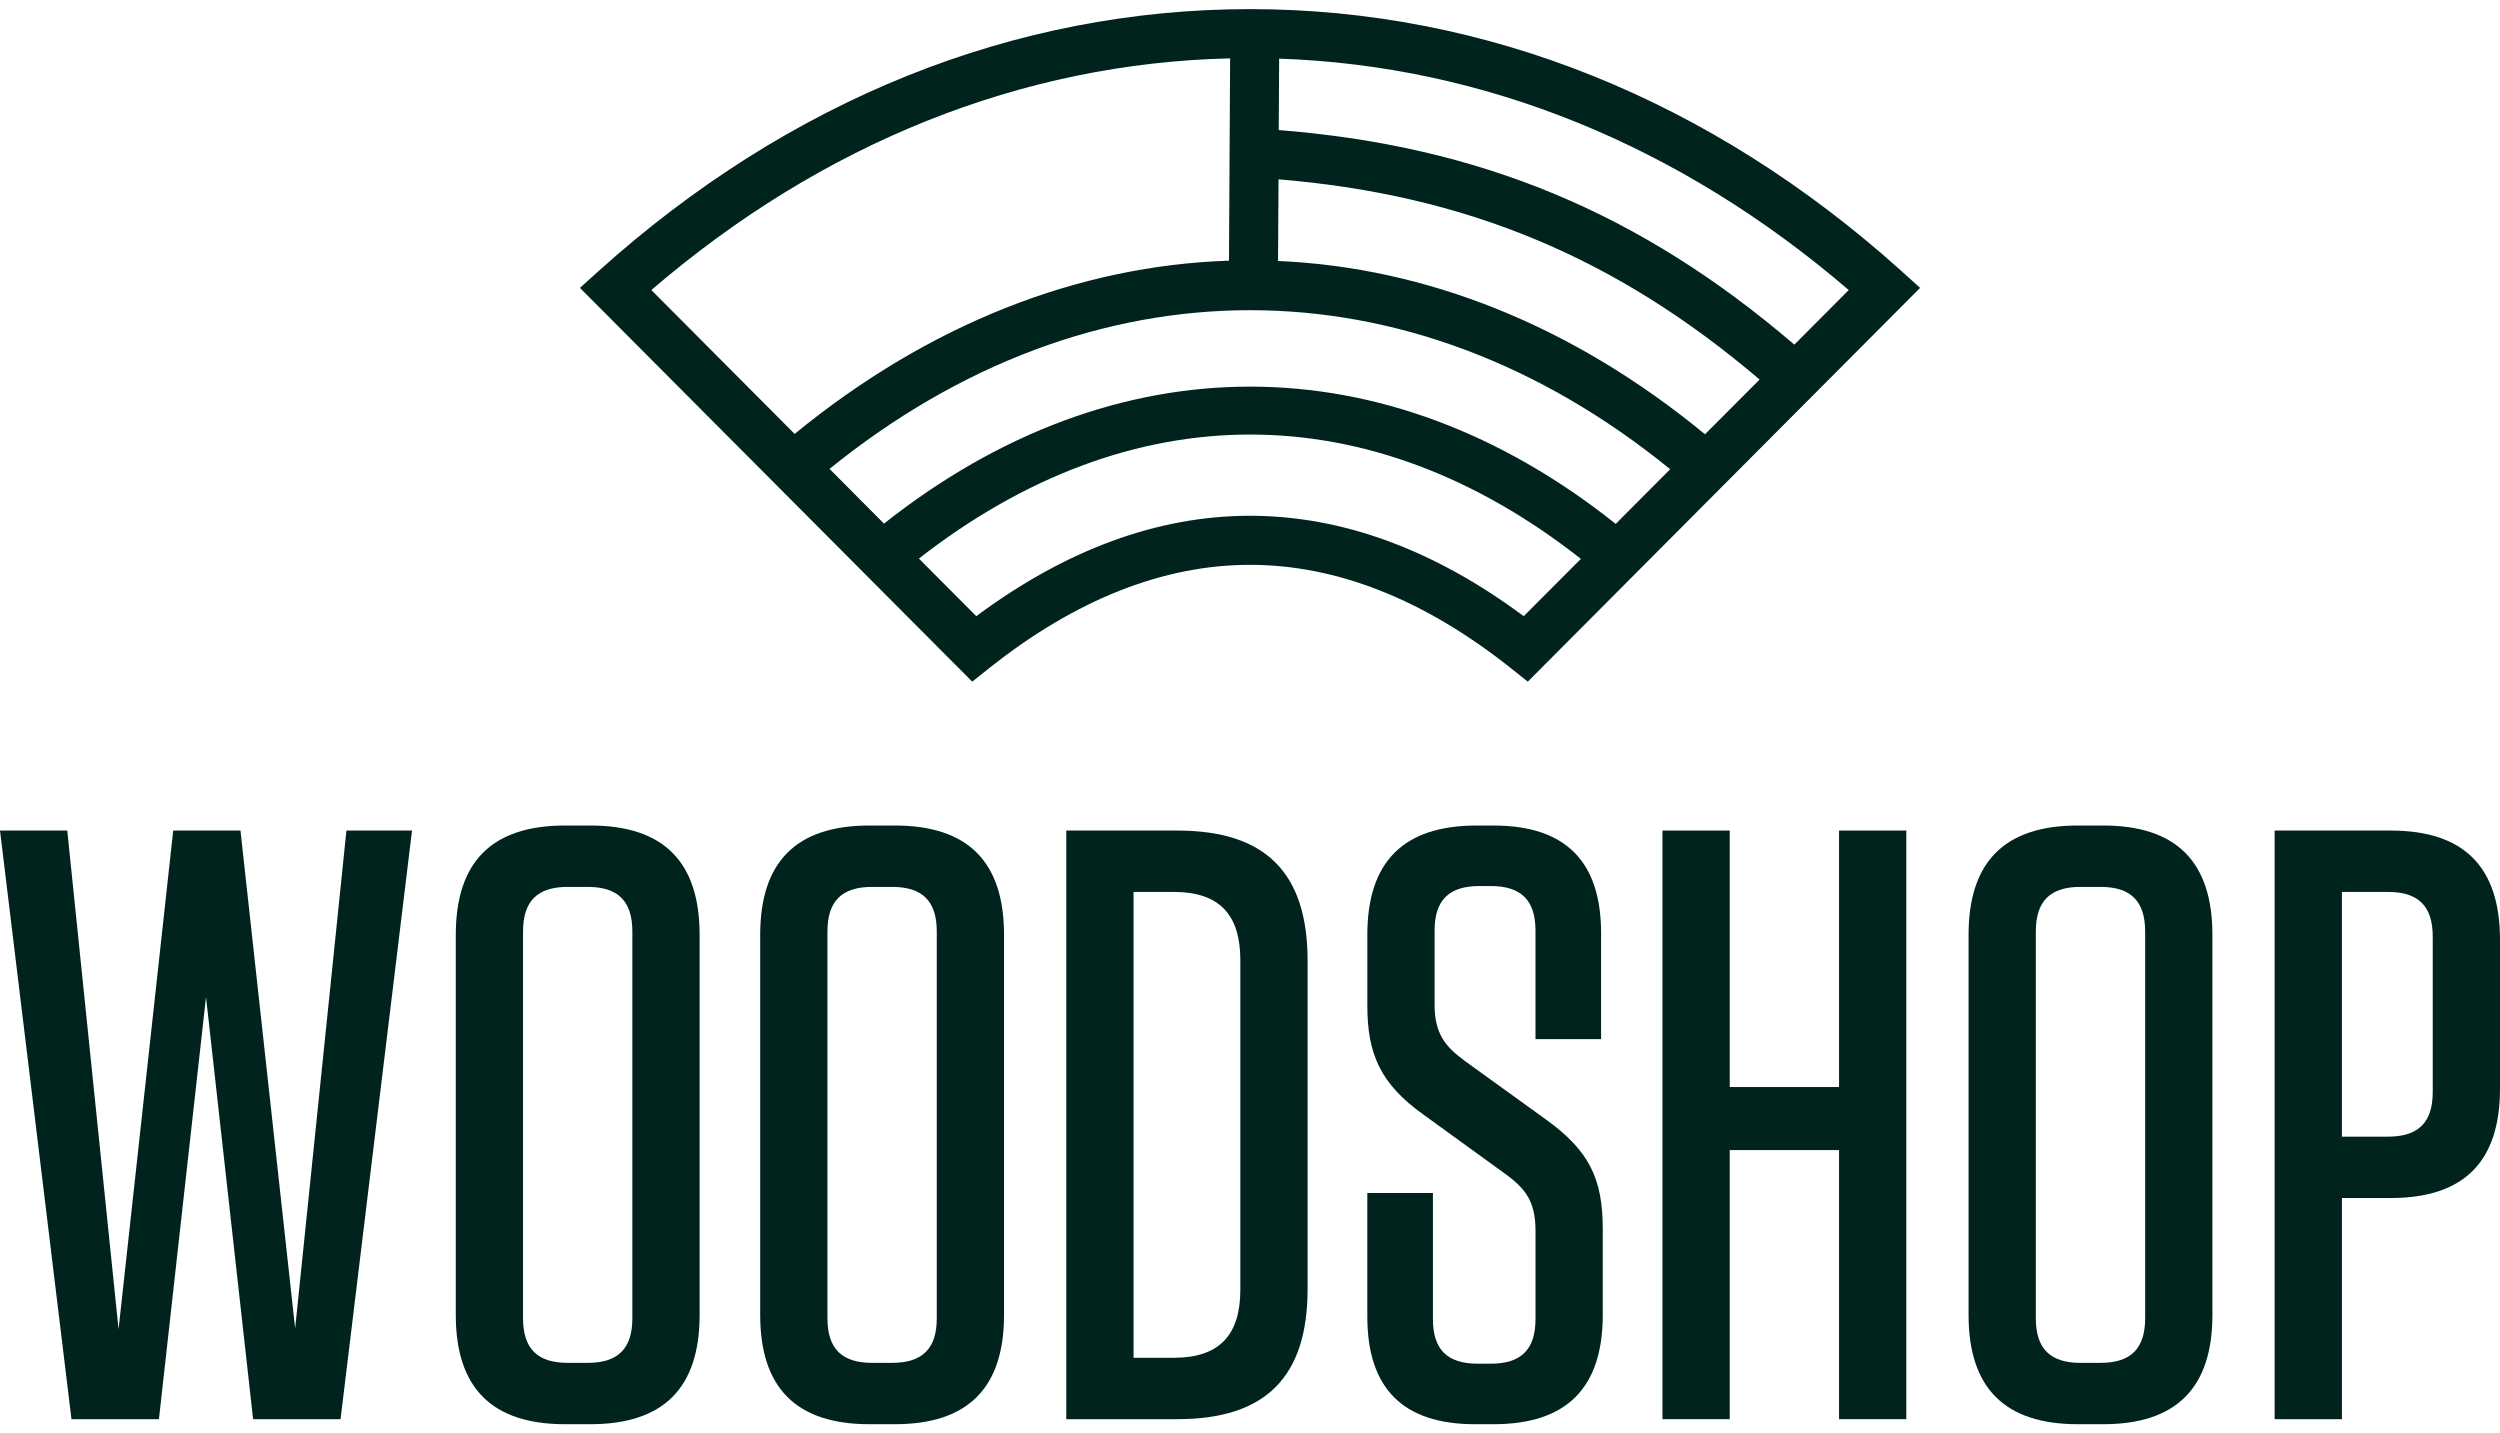
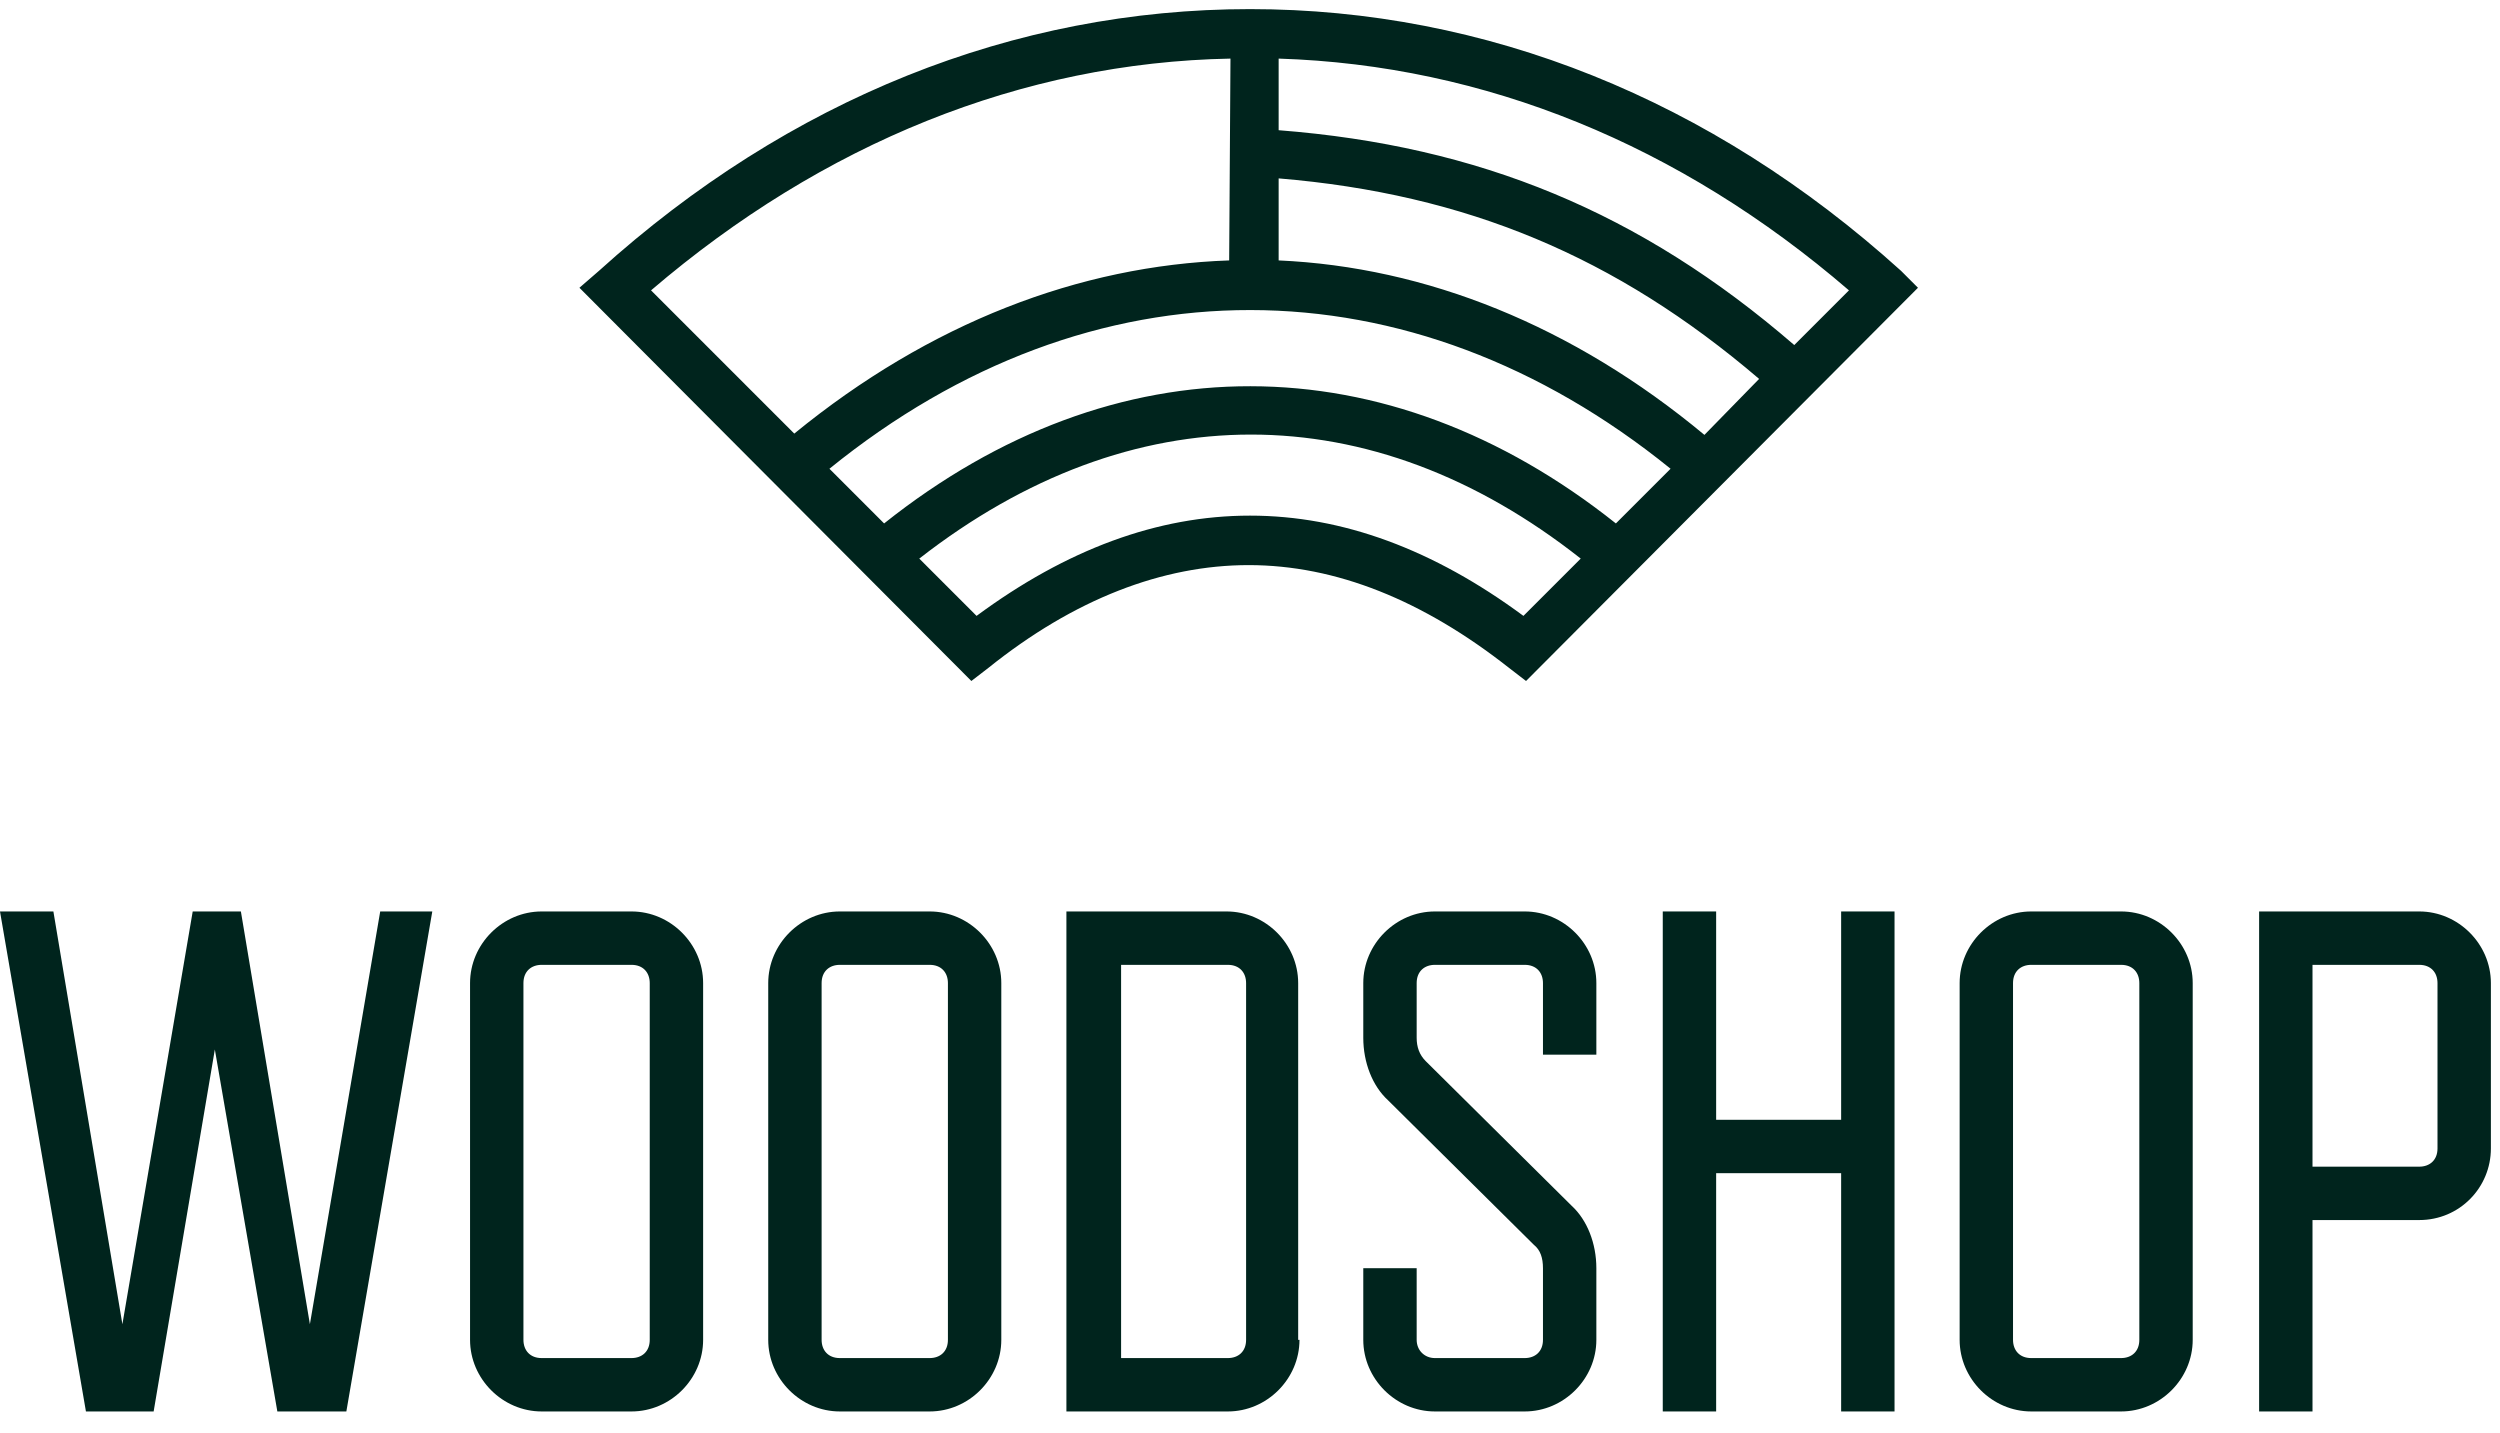
<svg xmlns="http://www.w3.org/2000/svg" version="1.1" id="Layer_1" x="0px" y="0px" width="192px" height="110px" viewBox="0 0 192 110" enable-background="new 0 0 192 110" xml:space="preserve">
  <g>
    <g>
-       <g>
-         <path fill="#00241D" d="M145.992,20.78C131.386,7.648,114.099,0.7,96,0.7c-18.099,0-35.386,6.948-49.986,20.08l-1.475,1.329     l30.128,30.241l1.319-1.049c6.62-5.258,13.358-7.922,20.015-7.922c6.663,0,13.395,2.664,20.015,7.922l1.319,1.049l30.128-30.241     L145.992,20.78z M50.023,22.276C63.176,10.979,78.482,4.849,94.472,4.483l-0.086,15.537c-11.506,0.377-22.98,4.811-33.357,13.304     L50.023,22.276z M117.021,47.323c-6.883-5.118-13.95-7.712-21.021-7.712c-7.072,0-14.138,2.594-21.021,7.712l-4.408-4.424     c16.296-12.712,34.654-12.696,50.842,0.022L117.021,47.323z M124.088,40.235c-17.636-14.041-38.453-14.063-56.197-0.022     l-4.182-4.203c20.107-16.264,44.567-16.242,64.56,0.027L124.088,40.235z M130.944,33.352     c-10.177-8.38-21.447-12.82-32.791-13.309l0.038-6.27c14.375,1.184,25.914,5.985,36.946,15.376L130.944,33.352z M137.806,26.468     c-11.813-10.123-24.159-15.263-39.599-16.479l0.032-5.484c15.731,0.527,30.779,6.641,43.744,17.771L137.806,26.468z" />
-       </g>
-     </g>
-     <g>
-       <g>
-         <path fill="#00241D" d="M0,63.787h5.166l3.939,38.296l4.198-38.296h5.166l4.198,38.231l3.939-38.231h5.037l-5.489,45.206h-6.716     l-3.616-32.419l-3.616,32.419H5.489L0,63.787z" />
-       </g>
-       <g>
-         <path fill="#00241D" d="M45.336,109.38h-1.937c-5.618,0-8.395-2.777-8.395-8.395v-29.19c0-5.619,2.777-8.396,8.395-8.396h1.937     c5.618,0,8.395,2.777,8.395,8.396v29.19C53.731,106.603,50.954,109.38,45.336,109.38z M45.142,68.114h-1.55     c-2.325,0-3.423,1.098-3.423,3.423v29.707c0,2.325,1.098,3.423,3.423,3.423h1.55c2.325,0,3.423-1.098,3.423-3.423V71.537     C48.565,69.212,47.467,68.114,45.142,68.114z" />
-       </g>
-       <g>
-         <path fill="#00241D" d="M68.715,109.38h-1.937c-5.619,0-8.395-2.777-8.395-8.395v-29.19c0-5.619,2.777-8.396,8.395-8.396h1.937     c5.618,0,8.395,2.777,8.395,8.396v29.19C77.11,106.603,74.333,109.38,68.715,109.38z M68.521,68.114h-1.55     c-2.325,0-3.423,1.098-3.423,3.423v29.707c0,2.325,1.098,3.423,3.423,3.423h1.55c2.325,0,3.423-1.098,3.423-3.423V71.537     C71.944,69.212,70.846,68.114,68.521,68.114z" />
-       </g>
-       <g>
-         <path fill="#00241D" d="M81.89,63.787h8.525c6.78,0,10.009,3.229,10.009,10.01v25.186c0,6.781-3.229,10.01-10.009,10.01H81.89     V63.787z M87.056,104.278h3.1c3.487,0,5.102-1.744,5.102-5.231V73.732c0-3.487-1.615-5.231-5.102-5.231h-3.1V104.278z" />
-       </g>
-       <g>
-         <path fill="#00241D" d="M123.092,94.398v6.587c0,5.618-2.777,8.395-8.395,8.395h-1.421c-5.554,0-8.266-2.777-8.266-8.266v-9.493     h5.038v9.687c0,2.325,1.098,3.423,3.423,3.423h1.033c2.325,0,3.423-1.098,3.423-3.423v-6.781c0-2.26-0.775-3.229-2.26-4.327     l-6.329-4.585c-3.358-2.389-4.327-4.714-4.327-8.395v-5.424c0-5.619,2.777-8.396,8.395-8.396h1.292     c5.554,0,8.266,2.777,8.266,8.266v8.137h-5.038v-8.331c0-2.325-1.097-3.423-3.423-3.423h-0.904c-2.325,0-3.423,1.098-3.423,3.423     v5.683c0,2.26,0.84,3.229,2.325,4.327l6.264,4.52C122.058,88.392,123.092,90.523,123.092,94.398z" />
-       </g>
-       <g>
-         <path fill="#00241D" d="M141.239,83.484V63.787h5.166v45.206h-5.166V88.327h-8.395v20.665h-5.166V63.787h5.166v19.697H141.239z" />
-       </g>
-       <g>
-         <path fill="#00241D" d="M161.518,109.38h-1.937c-5.618,0-8.395-2.777-8.395-8.395v-29.19c0-5.619,2.777-8.396,8.395-8.396h1.937     c5.618,0,8.395,2.777,8.395,8.396v29.19C169.913,106.603,167.136,109.38,161.518,109.38z M161.324,68.114h-1.55     c-2.325,0-3.423,1.098-3.423,3.423v29.707c0,2.325,1.098,3.423,3.423,3.423h1.55c2.325,0,3.423-1.098,3.423-3.423V71.537     C164.747,69.212,163.649,68.114,161.324,68.114z" />
-       </g>
-       <g>
-         <path fill="#00241D" d="M179.859,108.993h-5.166V63.787h8.912c5.618,0,8.395,2.777,8.395,8.395v11.431     c0,5.618-2.777,8.395-8.395,8.395h-3.745V108.993z M183.411,68.501h-3.552v18.793h3.552c2.325,0,3.423-1.098,3.423-3.423V71.924     C186.834,69.599,185.736,68.501,183.411,68.501z" />
-       </g>
+       <path fill="#00241D" d="M146,20.8C131.4,7.6,114.1,0.7,96,0.7S60.6,7.6,46,20.8l-1.5,1.3l30.1,30.2l1.3-1c6.6-5.3,13.4-7.9,20-7.9    c6.7,0,13.4,2.7,20,7.9l1.3,1l30.1-30.2L146,20.8z M50,22.3C63.2,11,78.5,4.8,94.5,4.5L94.4,20c-11.5,0.4-23,4.8-33.4,13.3    L50,22.3z M117,47.3c-6.9-5.1-13.9-7.7-21-7.7c-7.1,0-14.1,2.6-21,7.7l-4.4-4.4c16.3-12.7,34.7-12.7,50.8,0L117,47.3z M124.1,40.2    c-17.6-14-38.5-14.1-56.2,0L63.7,36c20.1-16.3,44.6-16.2,64.6,0L124.1,40.2z M130.9,33.4C120.8,25,109.5,20.5,98.2,20l0-6.3    c14.4,1.2,25.9,6,36.9,15.4L130.9,33.4z M137.8,26.5C126,16.3,113.6,11.2,98.2,10l0-5.5C114,5,129,11.1,142,22.3L137.8,26.5z" />
    </g>
  </g>
+   <g>
+     <path fill="#00241D" d="M33.2,70l-6.6,38.4h-5.3l-4.8-27.8l-4.7,27.8H6.6L0,70h4.1l5.3,31.7L14.8,70h3.7l5.3,31.7L29.2,70H33.2z" />
+     <path fill="#00241D" d="M54,102.9c0,3-2.5,5.5-5.5,5.5h-6.9c-3,0-5.5-2.5-5.5-5.5V75.5c0-3,2.5-5.5,5.5-5.5h6.9   c3,0,5.5,2.5,5.5,5.5V102.9z M49.9,75.5c0-0.8-0.5-1.4-1.4-1.4h-6.9c-0.8,0-1.4,0.5-1.4,1.4v27.4c0,0.8,0.5,1.4,1.4,1.4h6.9   c0.8,0,1.4-0.5,1.4-1.4V75.5z" />
+     <path fill="#00241D" d="M76.9,102.9c0,3-2.5,5.5-5.5,5.5h-6.9c-3,0-5.5-2.5-5.5-5.5V75.5c0-3,2.5-5.5,5.5-5.5h6.9   c3,0,5.5,2.5,5.5,5.5V102.9z M72.8,75.5c0-0.8-0.5-1.4-1.4-1.4h-6.9c-0.8,0-1.4,0.5-1.4,1.4v27.4c0,0.8,0.5,1.4,1.4,1.4h6.9   c0.8,0,1.4-0.5,1.4-1.4V75.5z" />
+     <path fill="#00241D" d="M99.8,102.9c0,3-2.5,5.5-5.5,5.5H81.9V70h12.3c3,0,5.5,2.5,5.5,5.5V102.9z M95.7,75.5   c0-0.8-0.5-1.4-1.4-1.4h-8.2v30.2h8.2c0.8,0,1.4-0.5,1.4-1.4V75.5z" />
+     <path fill="#00241D" d="M118.5,97.4c0-0.8-0.2-1.4-0.7-1.8l-11.2-11.1c-1.2-1.1-1.9-2.9-1.9-4.8v-4.2c0-3,2.5-5.5,5.5-5.5h6.9   c3,0,5.5,2.5,5.5,5.5V81h-4.1v-5.5c0-0.8-0.5-1.4-1.4-1.4h-6.9c-0.8,0-1.4,0.5-1.4,1.4v4.2c0,0.7,0.2,1.3,0.7,1.8l11.2,11.1   c1.2,1.1,1.9,2.9,1.9,4.8v5.5c0,3-2.5,5.5-5.5,5.5h-6.9c-3,0-5.5-2.5-5.5-5.5v-5.5h4.1v5.5c0,0.8,0.6,1.4,1.4,1.4h6.9   c0.8,0,1.4-0.5,1.4-1.4V97.4z" />
+     <path fill="#00241D" d="M145.5,108.4h-4.1V90.1h-9.6v18.3h-4.1V70h4.1v16h9.6V70h4.1V108.4z" />
+     <path fill="#00241D" d="M168.4,102.9c0,3-2.5,5.5-5.5,5.5h-6.9c-3,0-5.5-2.5-5.5-5.5V75.5c0-3,2.5-5.5,5.5-5.5h6.9   c3,0,5.5,2.5,5.5,5.5V102.9z M164.3,75.5c0-0.8-0.5-1.4-1.4-1.4h-6.9c-0.8,0-1.4,0.5-1.4,1.4v27.4c0,0.8,0.5,1.4,1.4,1.4h6.9   c0.8,0,1.4-0.5,1.4-1.4V75.5z" />
+     <path fill="#00241D" d="M191.3,88.2c0,3-2.4,5.5-5.5,5.5h-8.2v14.7h-4.1V70h12.3c3,0,5.5,2.5,5.5,5.5V88.2z M187.2,75.5   c0-0.8-0.5-1.4-1.4-1.4h-8.2v15.5h8.2c0.8,0,1.4-0.5,1.4-1.4V75.5z" />
+   </g>
</svg>
